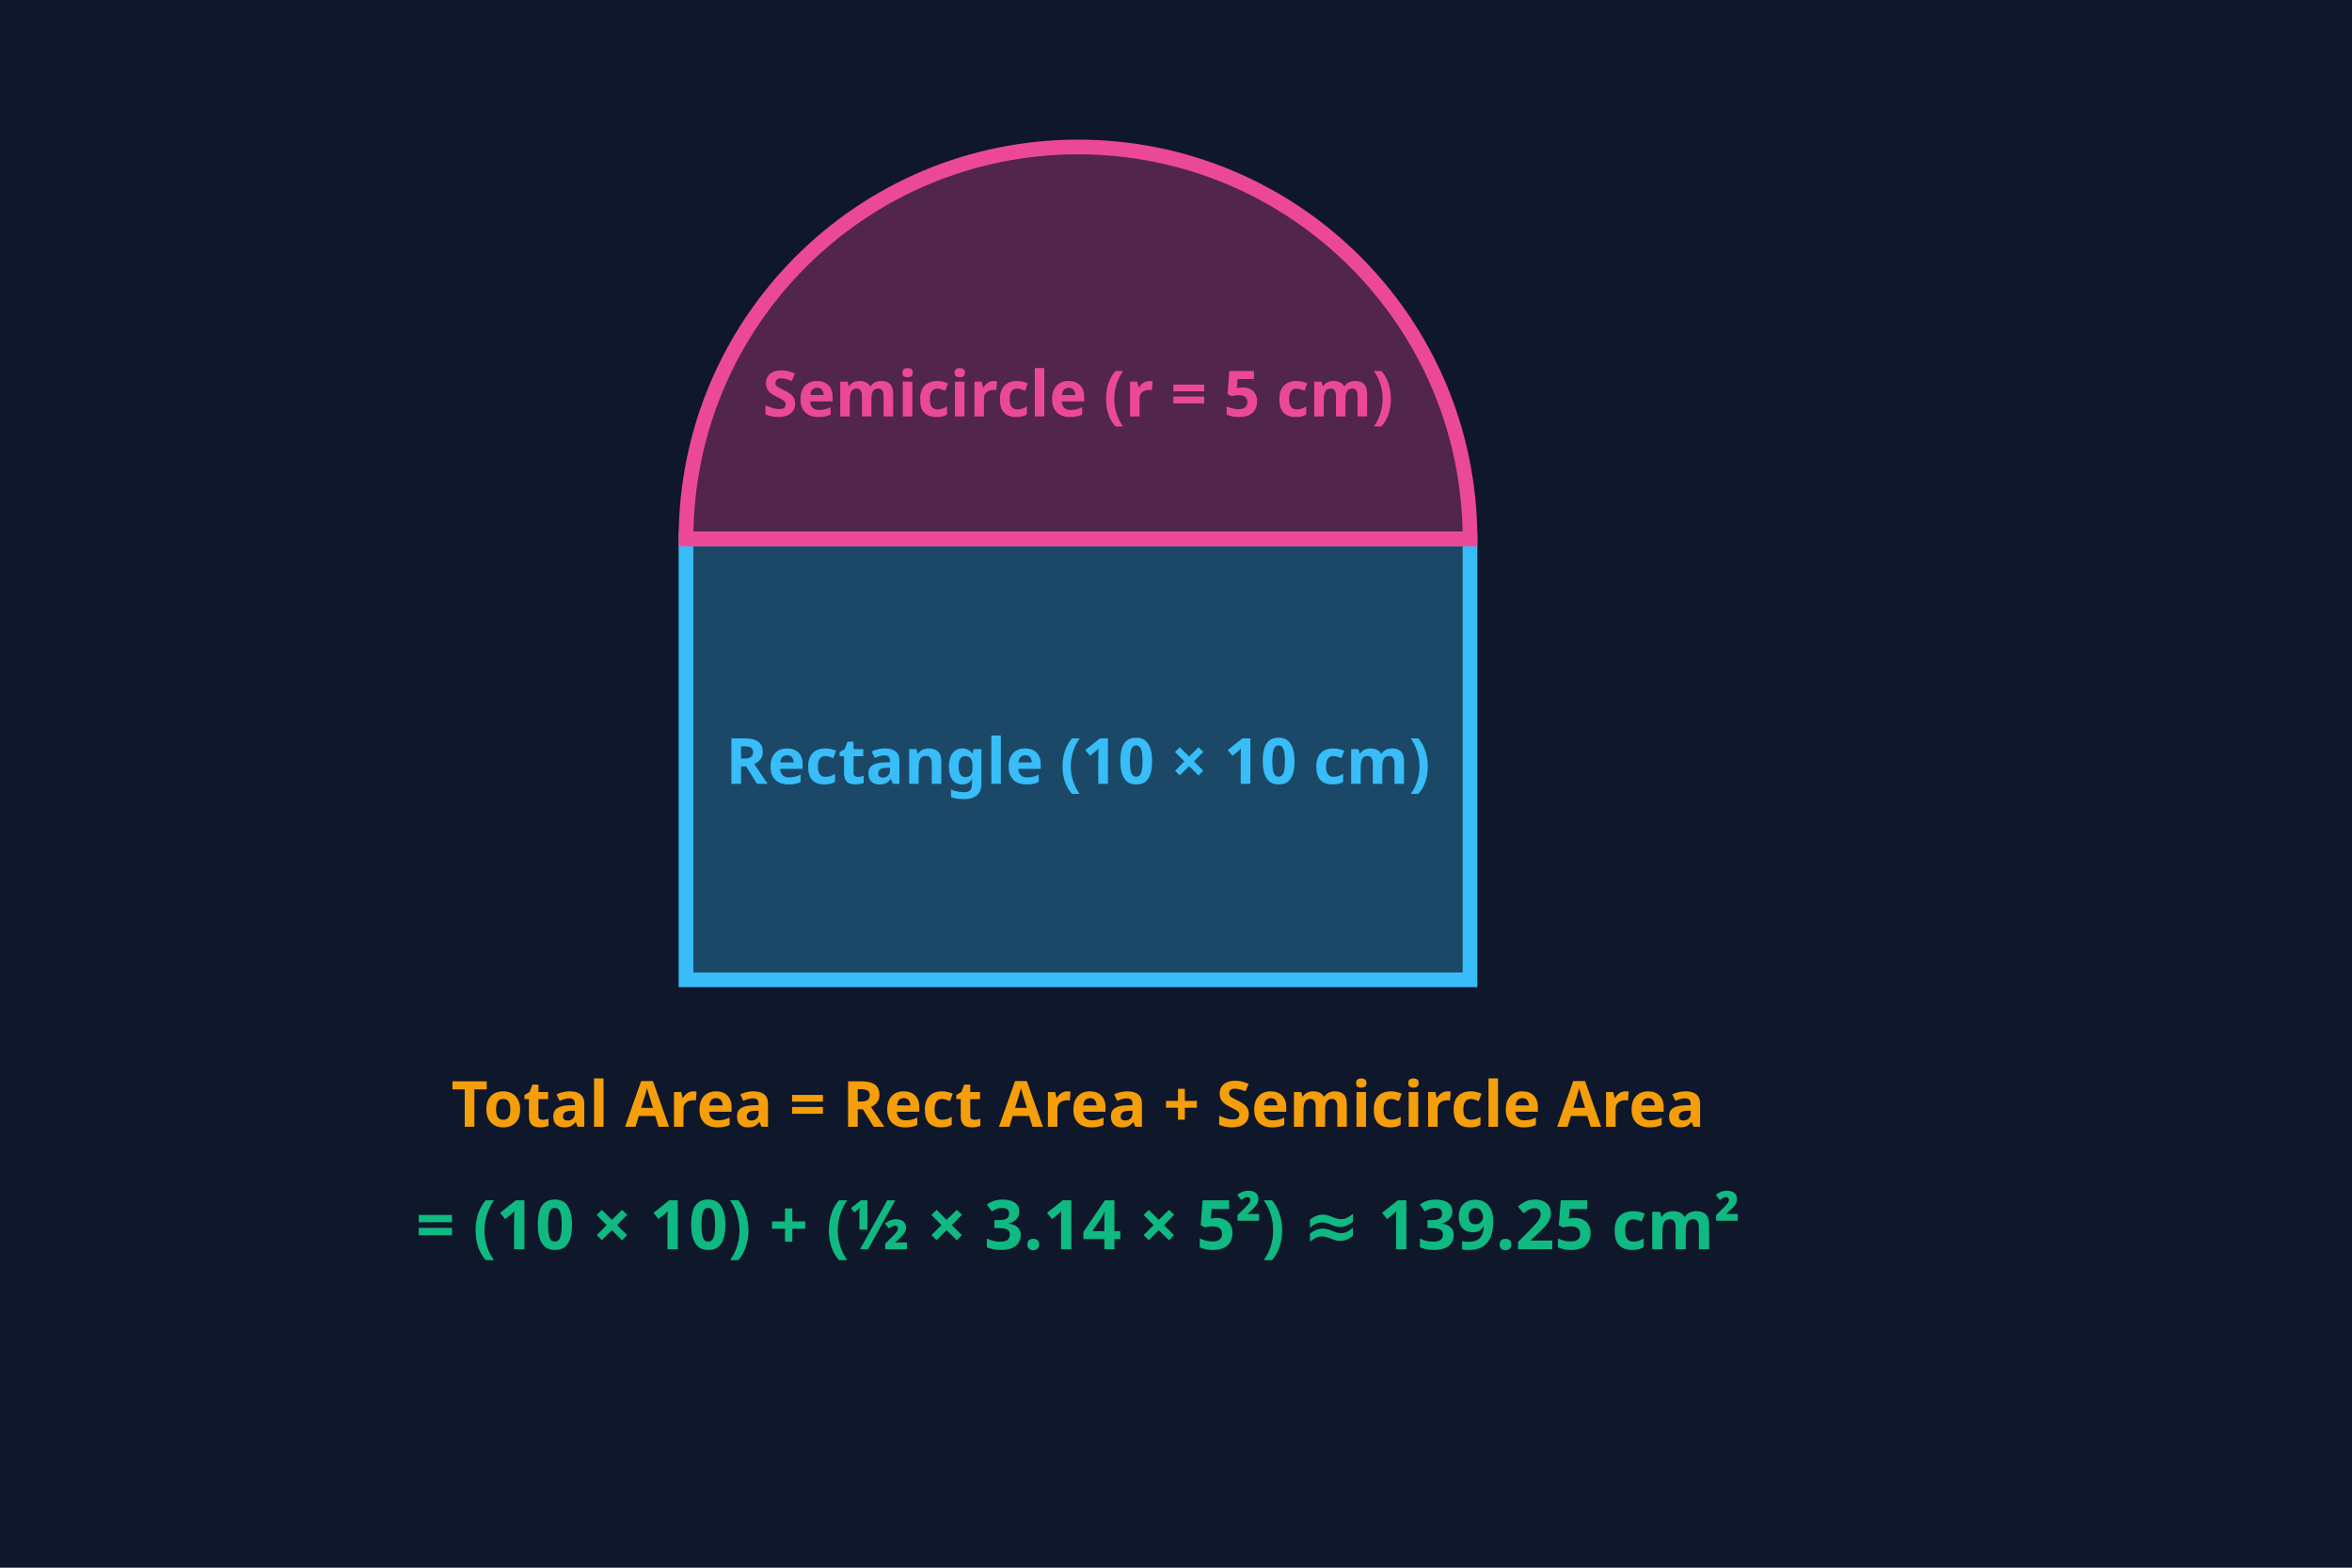
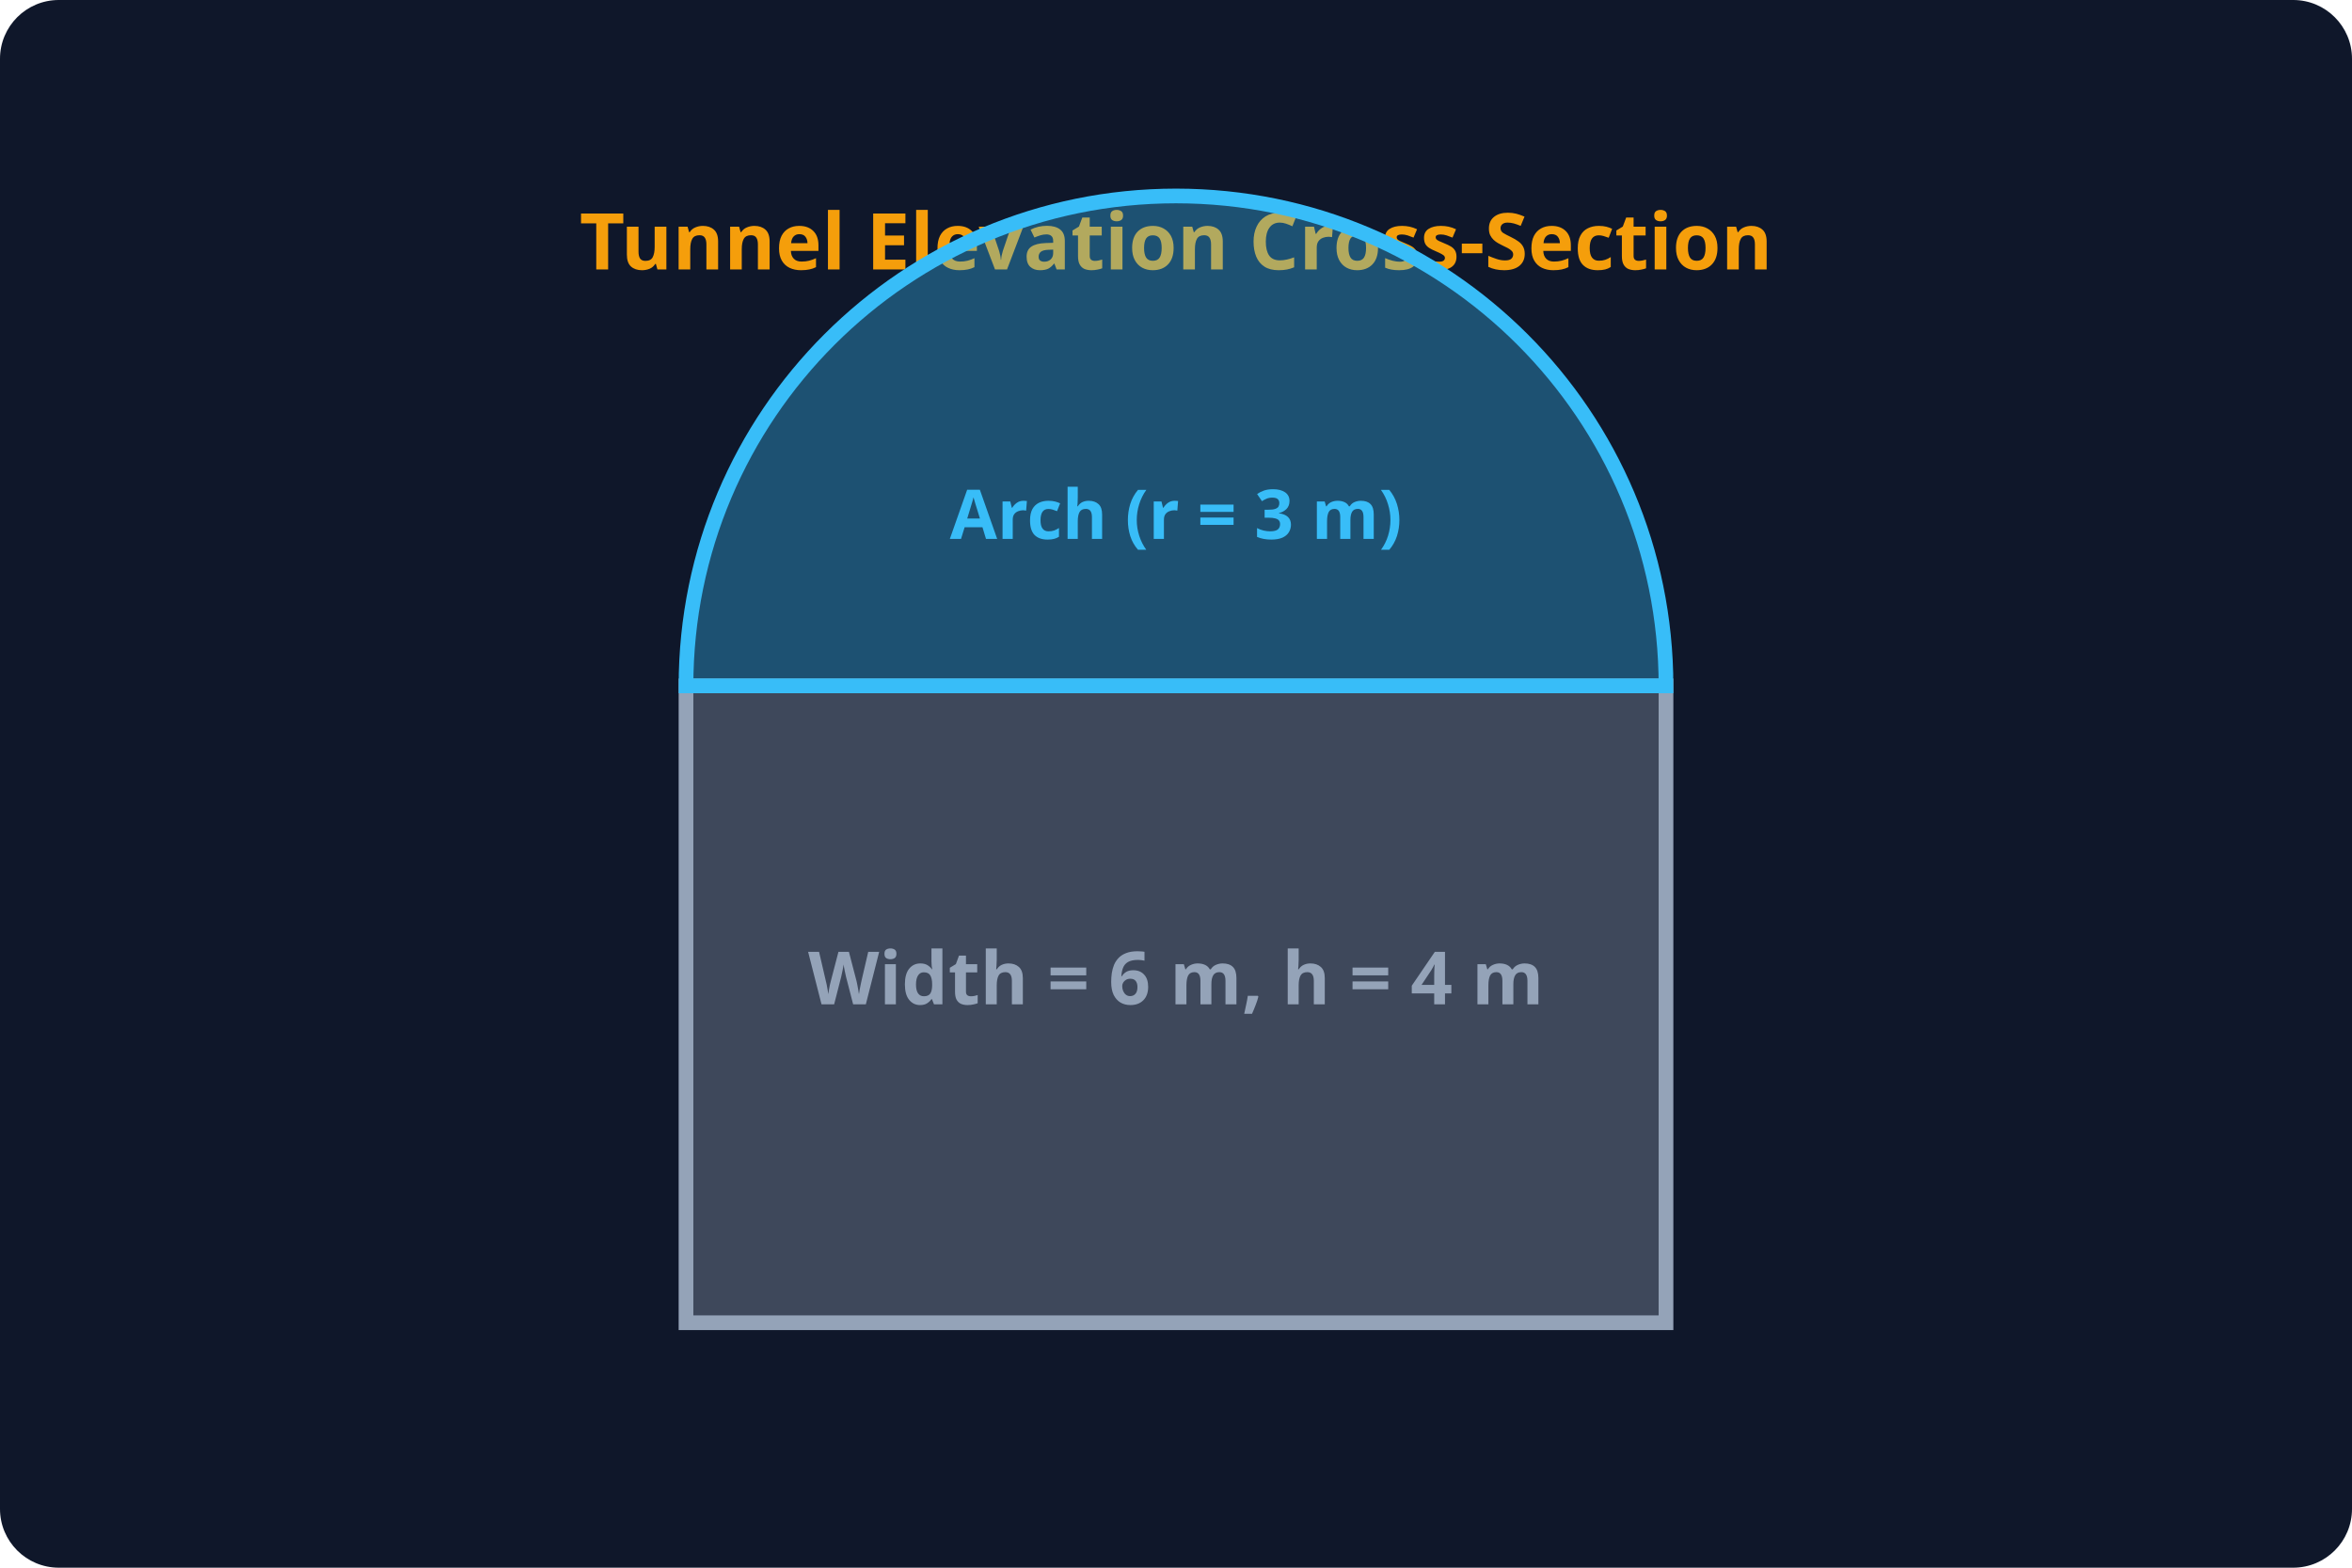
<svg xmlns="http://www.w3.org/2000/svg" width="480" height="320" viewBox="0 0 480 320">
  <defs>
    <marker id="arrow" viewBox="0 0 10 10" refX="5" refY="5" markerWidth="6" markerHeight="6" orient="auto-start-reverse">
      <path d="M 0 0 L 10 5 L 0 10 z" fill="#f59e0b" />
    </marker>
  </defs>
-   <rect width="100%" height="100%" fill="#0f172a" />
-   <g transform="translate(90, 20)">
-     <rect x="50" y="90" width="160" height="90" fill="rgba(56, 189, 248, 0.3)" stroke="#38bdf8" stroke-width="3" />
-     <path d="M 50,90 A 80 80 0 0 1 210,90 Z" fill="rgba(236, 72, 153, 0.3)" stroke="#ec4899" stroke-width="3" />
-     <text x="130" y="140" text-anchor="middle" font-family="sans-serif" font-size="13" fill="#38bdf8" font-weight="bold">Rectangle (10 × 10 cm)</text>
-     <text x="130" y="65" text-anchor="middle" font-family="sans-serif" font-size="13" fill="#ec4899" font-weight="bold">Semicircle (r = 5 cm)</text>
-     <text x="130" y="210" text-anchor="middle" font-family="sans-serif" font-size="13" fill="#f59e0b" font-weight="bold">Total Area = Rect Area + Semicircle Area</text>
-     <text x="130" y="235" text-anchor="middle" font-family="sans-serif" font-size="14" fill="#10b981" font-weight="bold">= (10 × 10) + (½ × 3.14 × 5²) ≈ 139.25 cm²</text>
+   <rect width="100%" height="100%" fill="#0f172a" rx="12" />
+   <g transform="translate(100, 30)">
+     <text x="140" y="25" text-anchor="middle" font-family="sans-serif" font-size="16" fill="#f59e0b" font-weight="bold">Tunnel Elevation Cross-Section</text>
+     <rect x="40" y="110" width="200" height="130" fill="rgba(148, 163, 184, 0.35)" stroke="#94a3b8" stroke-width="3" />
+     <path d="M 40,110 A 100,100 0 0,1 240,110 Z" fill="rgba(56, 189, 248, 0.35)" stroke="#38bdf8" stroke-width="3" />
+     <text x="140" y="175" text-anchor="middle" font-family="sans-serif" font-size="15" fill="#94a3b8" font-weight="bold">Width = 6 m, h = 4 m</text>
+     <text x="140" y="80" text-anchor="middle" font-family="sans-serif" font-size="14" fill="#38bdf8" font-weight="bold">Arch (r = 3 m)</text>
  </g>
</svg>
